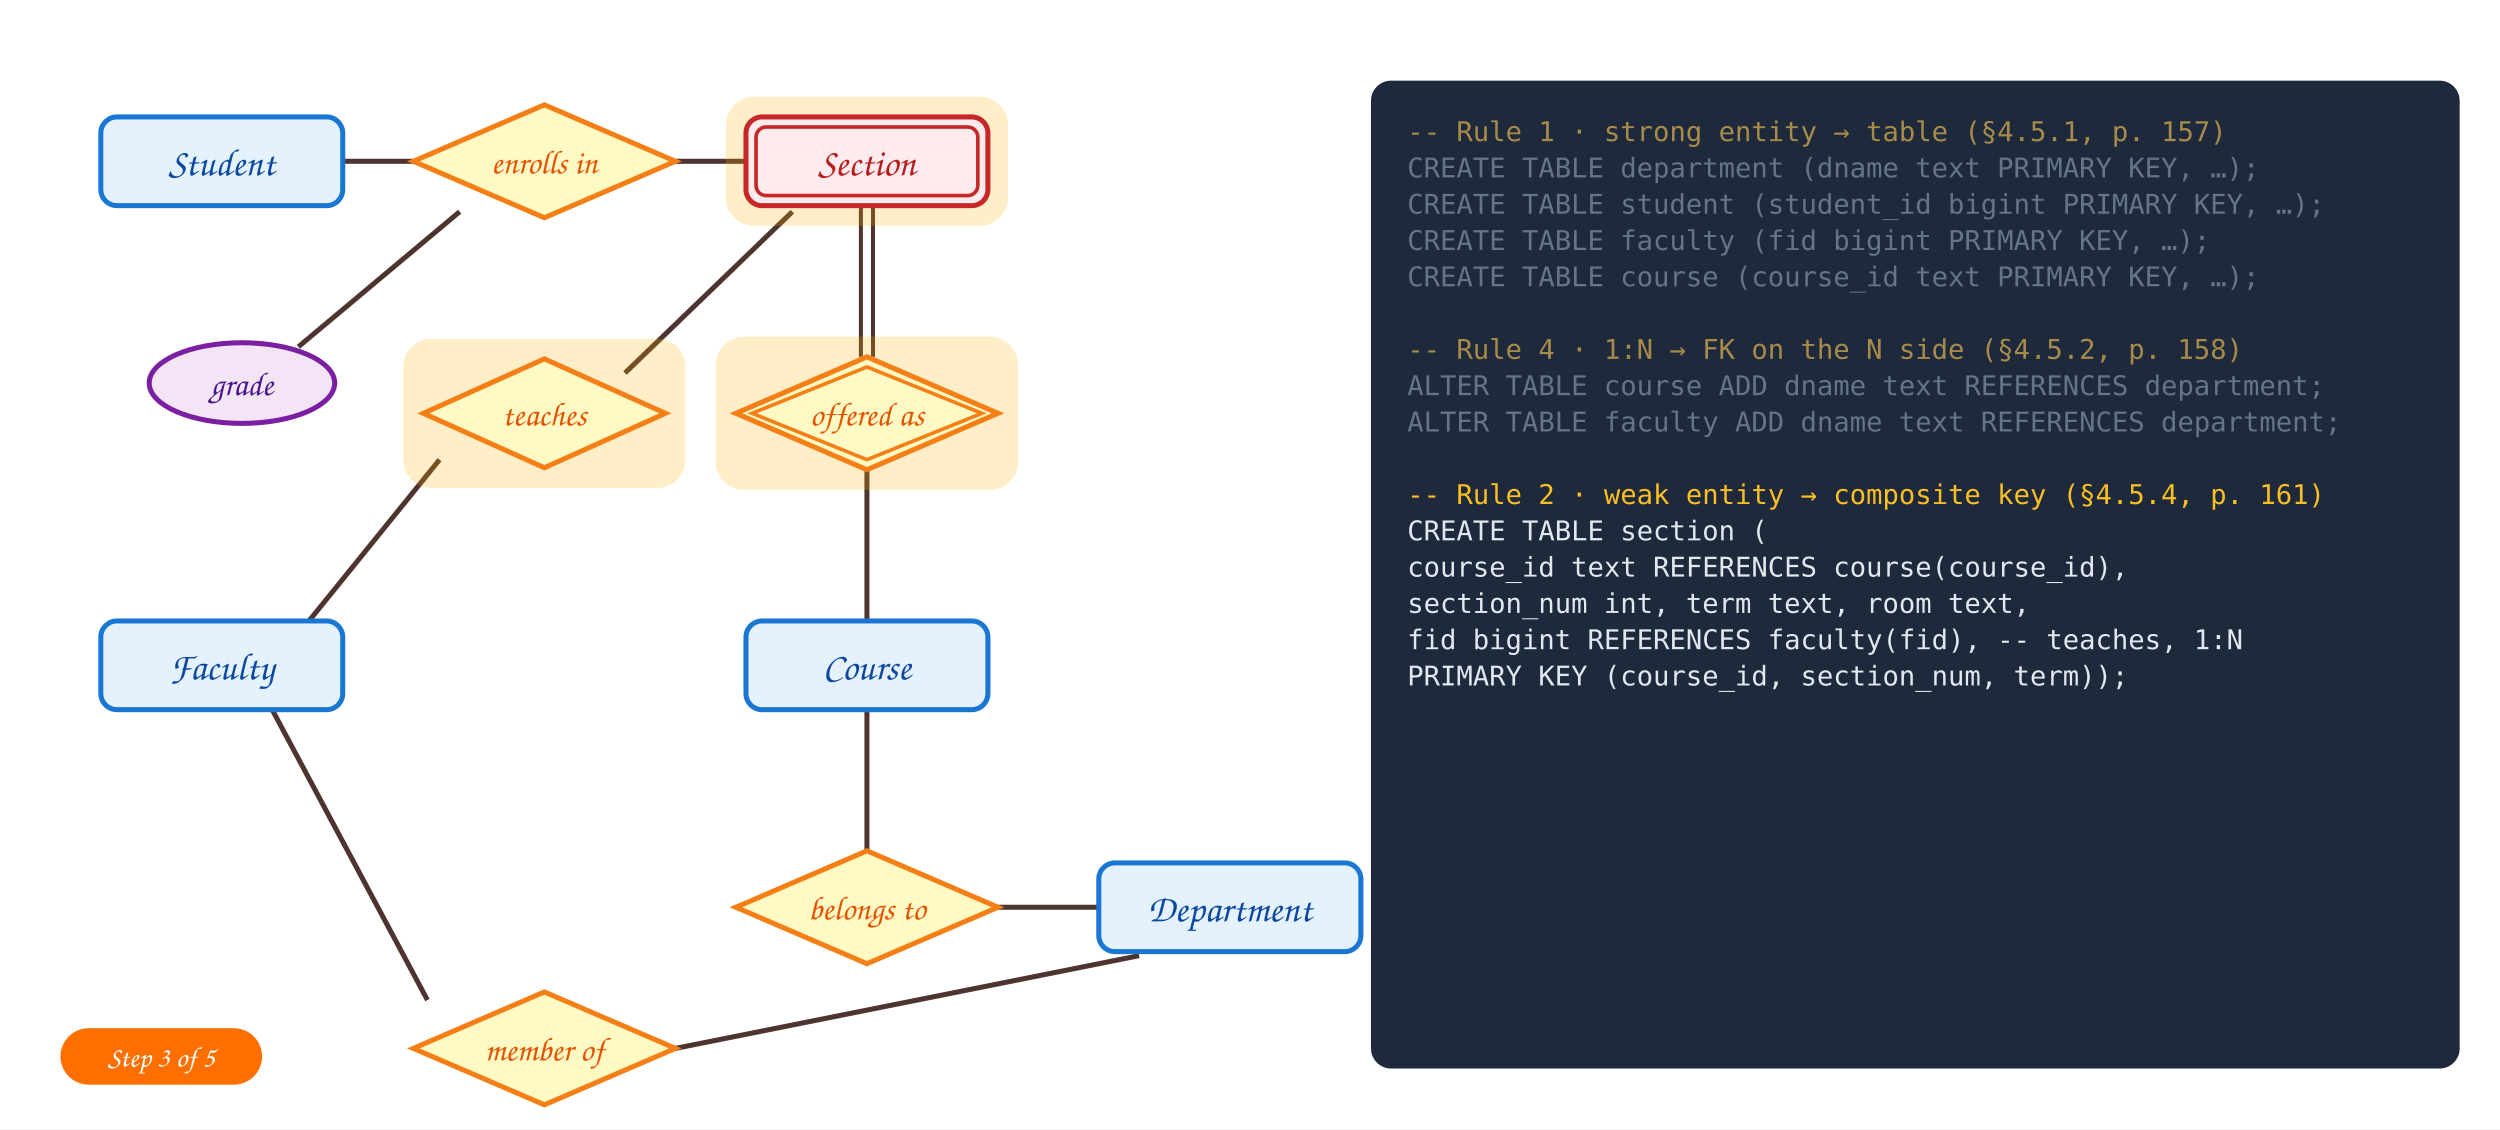
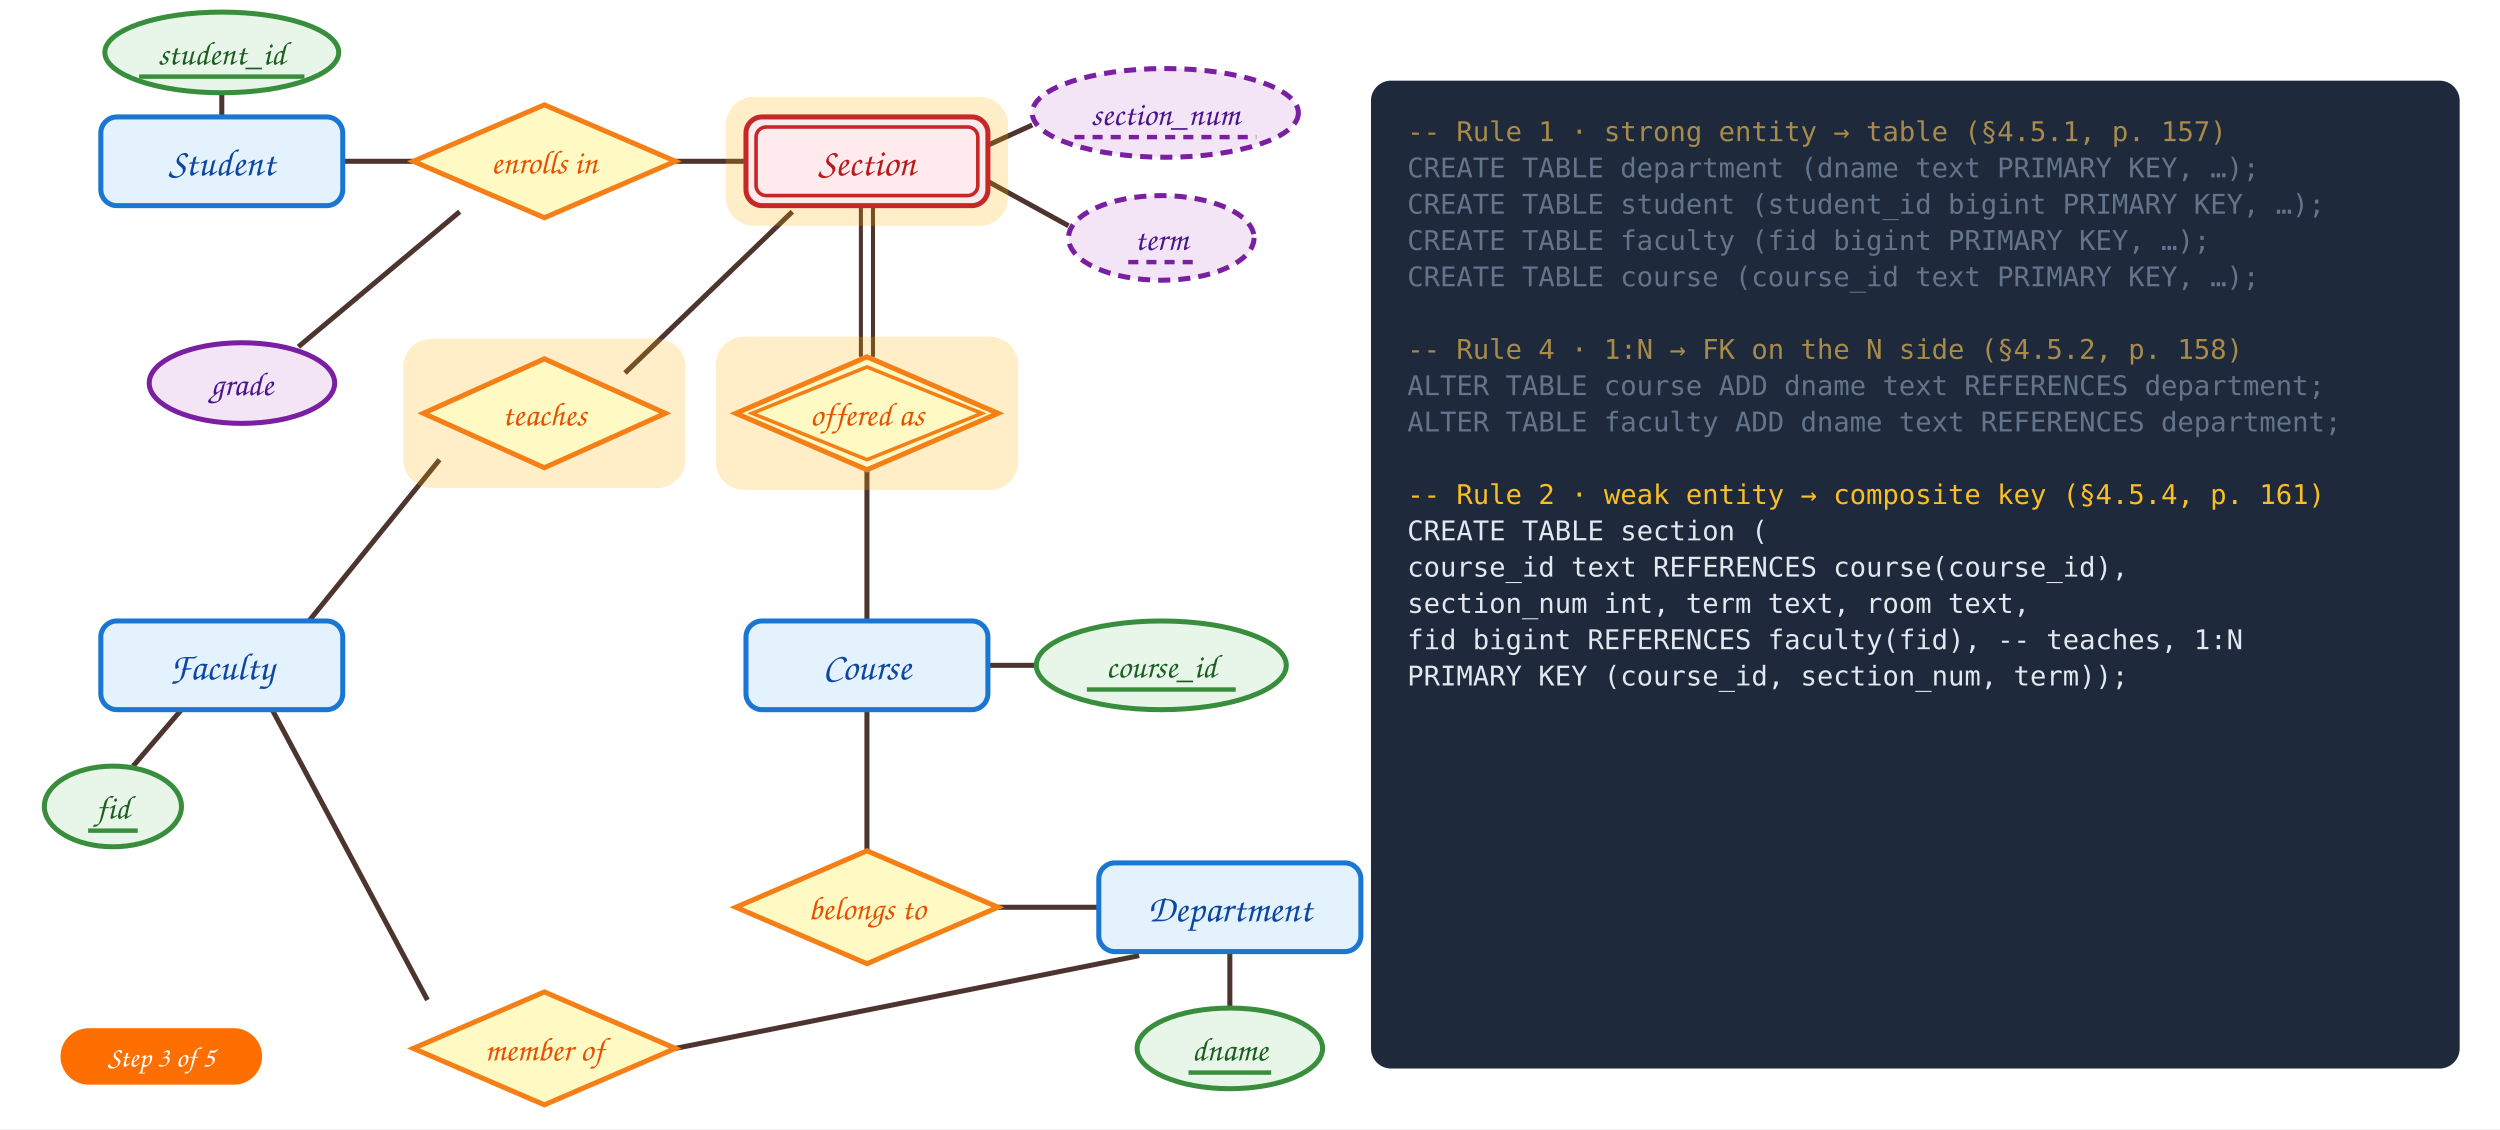
<svg xmlns="http://www.w3.org/2000/svg" viewBox="0 0 1240 560" font-family="'Chalkboard SE','Comic Sans MS','Segoe Print',cursive">
  <defs>
    <filter id="glow" x="-60%" y="-60%" width="220%" height="220%">
      <feDropShadow dx="0" dy="0" stdDeviation="5" flood-color="#ffb300" flood-opacity="0.9" />
    </filter>
    <marker id="lead" viewBox="0 0 10 10" refX="8" refY="5" markerWidth="7" markerHeight="7" orient="auto-start-reverse">
      <path d="M 0 1 L 9 5 L 0 9 z" fill="#ff6f00" />
    </marker>
  </defs>
  <rect width="1240" height="560" fill="#ffffff" />
  <line x1="170" y1="80" x2="205" y2="80" stroke="#4E342E" stroke-width="2.5" />
  <line x1="335" y1="80" x2="370" y2="80" stroke="#4E342E" stroke-width="2.5" />
  <line x1="433" y1="102" x2="433" y2="177" stroke="#4E342E" stroke-width="2" />
  <line x1="427" y1="102" x2="427" y2="177" stroke="#4E342E" stroke-width="2" />
  <line x1="430" y1="233" x2="430" y2="308" stroke="#4E342E" stroke-width="2.5" />
  <line x1="430" y1="352" x2="430" y2="422" stroke="#4E342E" stroke-width="2.5" />
  <line x1="495" y1="450" x2="550" y2="450" stroke="#4E342E" stroke-width="2.5" />
  <line x1="150" y1="312" x2="218" y2="228" stroke="#4E342E" stroke-width="2.5" />
  <line x1="310" y1="185" x2="393" y2="105" stroke="#4E342E" stroke-width="2.5" />
  <line x1="135" y1="352" x2="212" y2="496" stroke="#4E342E" stroke-width="2.5" />
  <line x1="335" y1="520" x2="565" y2="474" stroke="#4E342E" stroke-width="2.5" />
  <line x1="228" y1="105" x2="148" y2="172" stroke="#4E342E" stroke-width="2.5" />
+   <line x1="110" y1="58" x2="110" y2="46" stroke="#4E342E" stroke-width="2.5" />
+   <line x1="490" y1="72" x2="512" y2="62" stroke="#4E342E" stroke-width="2.5" />
+   <line x1="490" y1="90" x2="530" y2="112" stroke="#4E342E" stroke-width="2.5" />
+   <line x1="490" y1="330" x2="514" y2="330" stroke="#4E342E" stroke-width="2.5" />
+   <line x1="610" y1="472" x2="610" y2="500" stroke="#4E342E" stroke-width="2.5" />
+   <line x1="90" y1="352" x2="66" y2="380" stroke="#4E342E" stroke-width="2.5" />
  <rect x="360" y="48" width="140" height="64" rx="14" fill="#ffb300" opacity="0.22" />
  <rect x="355" y="167" width="150" height="76" rx="14" fill="#ffb300" opacity="0.22" />
  <rect x="200" y="168" width="140" height="74" rx="14" fill="#ffb300" opacity="0.22" />
  <g>
    <rect x="50" y="58" width="120" height="44" rx="8" fill="#e3f2fd" stroke="#1976d2" stroke-width="2.5" />
    <text x="110" y="87" font-size="19" fill="#0d47a1" text-anchor="middle">Student</text>
  </g>
  <g>
    <polygon points="270,52 335,80 270,108 205,80" fill="#fff9c4" stroke="#f57f17" stroke-width="2.5" />
    <text x="270" y="86" font-size="16.5" fill="#e65100" text-anchor="middle">enrolls in</text>
  </g>
  <g>
    <rect x="370" y="58" width="120" height="44" rx="8" fill="#ffebee" stroke="#c62828" stroke-width="2.5" />
    <rect x="375" y="63" width="110" height="34" rx="5" fill="none" stroke="#c62828" stroke-width="1.8" />
    <text x="430" y="87" font-size="19" fill="#b71c1c" text-anchor="middle">Section</text>
  </g>
  <g>
    <polygon points="430,177 495,205 430,233 365,205" fill="#fff9c4" stroke="#f57f17" stroke-width="2.5" />
    <polygon points="430,182 487,205 430,228 373,205" fill="none" stroke="#f57f17" stroke-width="1.8" />
    <text x="430" y="211" font-size="16.5" fill="#e65100" text-anchor="middle">offered as</text>
  </g>
  <g>
    <rect x="370" y="308" width="120" height="44" rx="8" fill="#e3f2fd" stroke="#1976d2" stroke-width="2.5" />
    <text x="430" y="337" font-size="19" fill="#0d47a1" text-anchor="middle">Course</text>
  </g>
  <g>
    <polygon points="430,422 495,450 430,478 365,450" fill="#fff9c4" stroke="#f57f17" stroke-width="2.5" />
    <text x="430" y="456" font-size="16.5" fill="#e65100" text-anchor="middle">belongs to</text>
  </g>
  <g>
    <rect x="545" y="428" width="130" height="44" rx="8" fill="#e3f2fd" stroke="#1976d2" stroke-width="2.5" />
    <text x="610" y="457" font-size="19" fill="#0d47a1" text-anchor="middle">Department</text>
  </g>
  <g>
    <rect x="50" y="308" width="120" height="44" rx="8" fill="#e3f2fd" stroke="#1976d2" stroke-width="2.5" />
    <text x="110" y="337" font-size="19" fill="#0d47a1" text-anchor="middle">Faculty</text>
  </g>
  <g>
    <polygon points="270,178 330,205 270,232 210,205" fill="#fff9c4" stroke="#f57f17" stroke-width="2.5" />
    <text x="270" y="211" font-size="16.5" fill="#e65100" text-anchor="middle">teaches</text>
  </g>
  <g>
    <polygon points="270,492 335,520 270,548 205,520" fill="#fff9c4" stroke="#f57f17" stroke-width="2.5" />
    <text x="270" y="526" font-size="16.5" fill="#e65100" text-anchor="middle">member of</text>
  </g>
  <g>
    <ellipse cx="120" cy="190" rx="46" ry="20" fill="#f3e5f5" stroke="#7b1fa2" stroke-width="2.5" />
    <text x="120" y="196" font-size="16.5" fill="#4a148c" text-anchor="middle">grade</text>
  </g>
+   <g>
+     <ellipse cx="110" cy="26" rx="58" ry="20" fill="#e8f5e9" stroke="#388e3c" stroke-width="2.5" />
+     <text x="110" y="32" font-size="16.5" fill="#1b5e20" text-anchor="middle">student_id</text>
+     <line x1="69" y1="38" x2="151" y2="38" stroke="#388e3c" stroke-width="2.2" />
+   </g>
+   <g>
+     <ellipse cx="578" cy="56" rx="66" ry="22" fill="#f3e5f5" stroke="#7b1fa2" stroke-width="2.5" stroke-dasharray="6 4" />
+     <text x="578" y="62" font-size="16.5" fill="#4a148c" text-anchor="middle">section_num</text>
+     <line x1="532.9" y1="68" x2="623.1" y2="68" stroke="#7b1fa2" stroke-width="2.2" stroke-dasharray="5 4" />
+   </g>
+   <g>
+     <ellipse cx="576" cy="118" rx="46" ry="21" fill="#f3e5f5" stroke="#7b1fa2" stroke-width="2.5" stroke-dasharray="6 4" />
+     <text x="576" y="124" font-size="16.5" fill="#4a148c" text-anchor="middle">term</text>
+     <line x1="559.6" y1="130" x2="592.4" y2="130" stroke="#7b1fa2" stroke-width="2.2" stroke-dasharray="5 4" />
+   </g>
+   <g>
+     <ellipse cx="576" cy="330" rx="62" ry="22" fill="#e8f5e9" stroke="#388e3c" stroke-width="2.5" />
+     <text x="576" y="336" font-size="16.5" fill="#1b5e20" text-anchor="middle">course_id</text>
+     <line x1="539.1" y1="342" x2="612.9" y2="342" stroke="#388e3c" stroke-width="2.2" />
+   </g>
+   <g>
+     <ellipse cx="610" cy="520" rx="46" ry="20" fill="#e8f5e9" stroke="#388e3c" stroke-width="2.5" />
+     <text x="610" y="526" font-size="16.5" fill="#1b5e20" text-anchor="middle">dname</text>
+     <line x1="589.5" y1="532" x2="630.5" y2="532" stroke="#388e3c" stroke-width="2.2" />
+   </g>
+   <g>
+     <ellipse cx="56" cy="400" rx="34" ry="20" fill="#e8f5e9" stroke="#388e3c" stroke-width="2.5" />
+     <text x="56" y="406" font-size="16.5" fill="#1b5e20" text-anchor="middle">fid</text>
+     <line x1="43.7" y1="412" x2="68.3" y2="412" stroke="#388e3c" stroke-width="2.2" />
+   </g>
  <rect x="680" y="40" width="540" height="490" rx="10" fill="#1e293b" />
  <text x="698" y="70" font-size="13.5" font-family="ui-monospace,Menlo,Consolas,monospace" fill="#a78b4a">-- Rule 1 · strong entity → table   (§4.5.1, p. 157)</text>
  <text x="698" y="88" font-size="13.5" font-family="ui-monospace,Menlo,Consolas,monospace" fill="#64748b">CREATE TABLE department (dname text PRIMARY KEY, …);</text>
  <text x="698" y="106" font-size="13.5" font-family="ui-monospace,Menlo,Consolas,monospace" fill="#64748b">CREATE TABLE student (student_id bigint PRIMARY KEY, …);</text>
  <text x="698" y="124" font-size="13.5" font-family="ui-monospace,Menlo,Consolas,monospace" fill="#64748b">CREATE TABLE faculty (fid bigint PRIMARY KEY, …);</text>
  <text x="698" y="142" font-size="13.5" font-family="ui-monospace,Menlo,Consolas,monospace" fill="#64748b">CREATE TABLE course (course_id text PRIMARY KEY, …);</text>
  <text x="698" y="178" font-size="13.5" font-family="ui-monospace,Menlo,Consolas,monospace" fill="#a78b4a">-- Rule 4 · 1:N → FK on the N side  (§4.5.2, p. 158)</text>
  <text x="698" y="196" font-size="13.5" font-family="ui-monospace,Menlo,Consolas,monospace" fill="#64748b">ALTER TABLE course ADD dname text REFERENCES department;</text>
  <text x="698" y="214" font-size="13.5" font-family="ui-monospace,Menlo,Consolas,monospace" fill="#64748b">ALTER TABLE faculty ADD dname text REFERENCES department;</text>
  <text x="698" y="250" font-size="13.5" font-family="ui-monospace,Menlo,Consolas,monospace" fill="#fbbf24">-- Rule 2 · weak entity → composite key  (§4.5.4, p. 161)</text>
  <text x="698" y="268" font-size="13.5" font-family="ui-monospace,Menlo,Consolas,monospace" fill="#e2e8f0">CREATE TABLE section (</text>
  <text x="698" y="286" font-size="13.5" font-family="ui-monospace,Menlo,Consolas,monospace" fill="#e2e8f0">  course_id text REFERENCES course(course_id),</text>
  <text x="698" y="304" font-size="13.5" font-family="ui-monospace,Menlo,Consolas,monospace" fill="#e2e8f0">  section_num int, term text, room text,</text>
  <text x="698" y="322" font-size="13.5" font-family="ui-monospace,Menlo,Consolas,monospace" fill="#e2e8f0">  fid bigint REFERENCES faculty(fid),  -- teaches, 1:N</text>
  <text x="698" y="340" font-size="13.5" font-family="ui-monospace,Menlo,Consolas,monospace" fill="#e2e8f0">  PRIMARY KEY (course_id, section_num, term));</text>
  <g>
    <rect x="30" y="510" width="100" height="28" rx="14" fill="#ff6f00" />
    <text x="80" y="529" font-size="14" fill="#ffffff" text-anchor="middle">Step 3 of 5</text>
  </g>
</svg>
